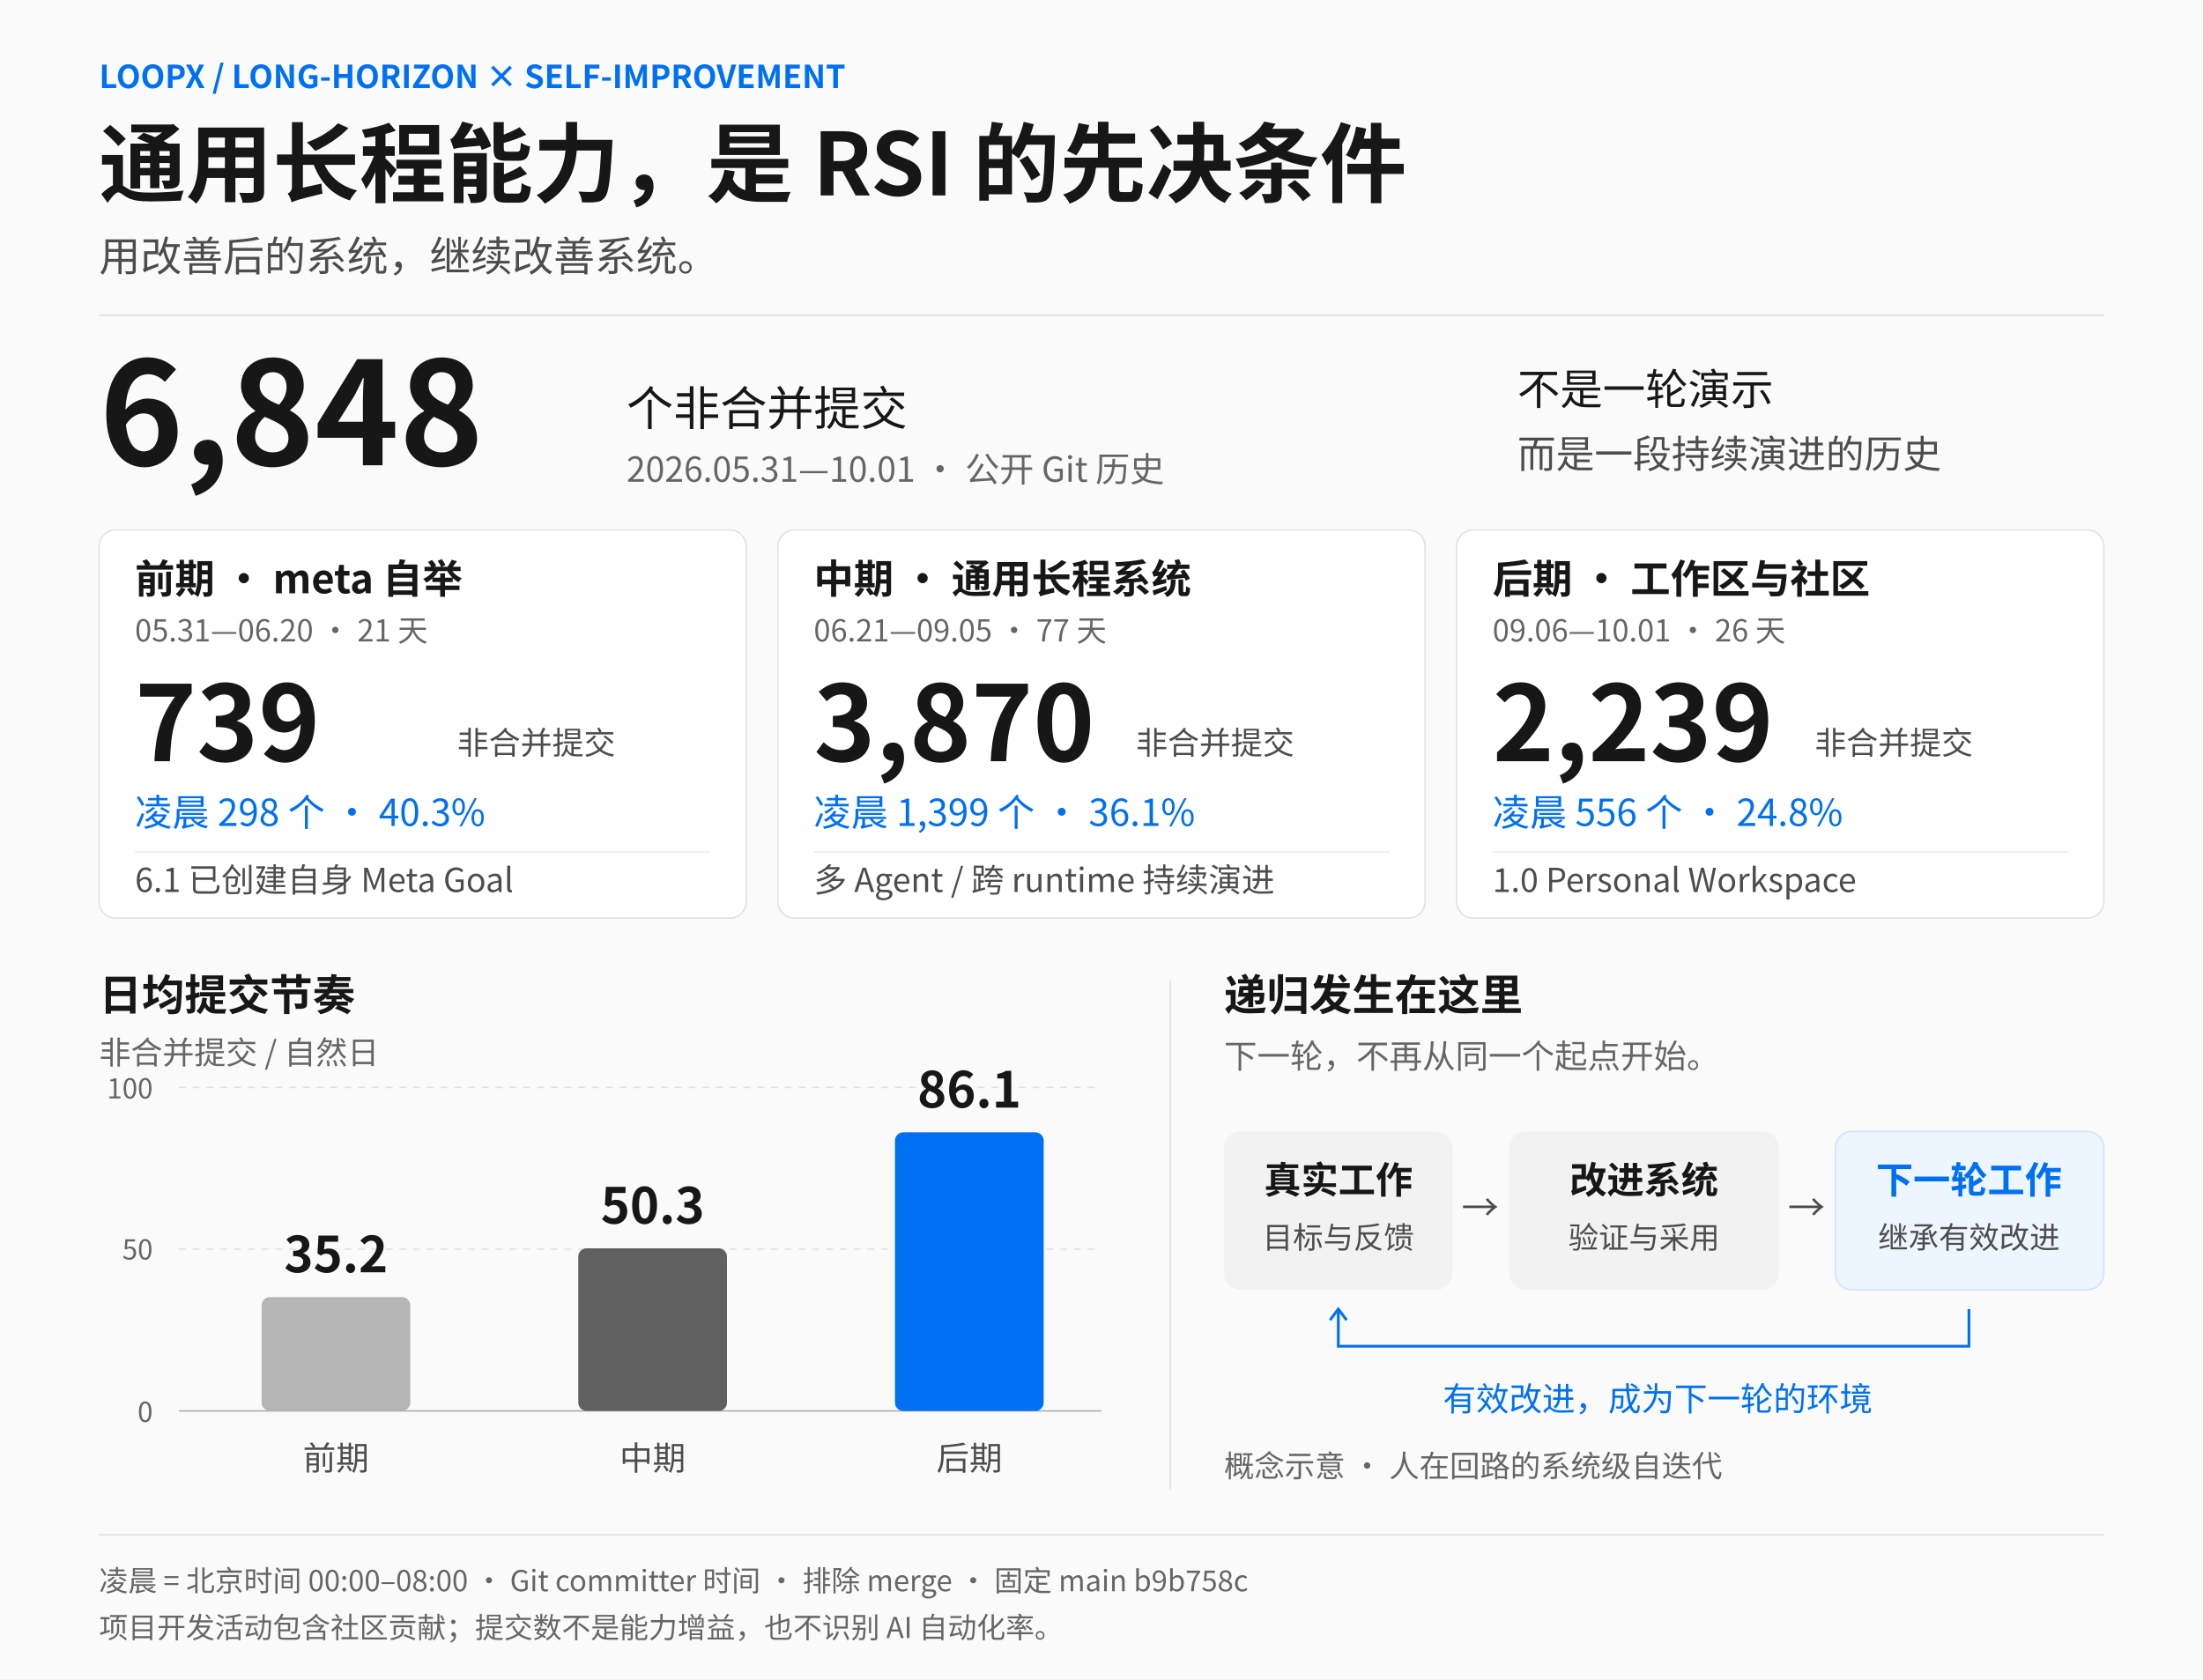
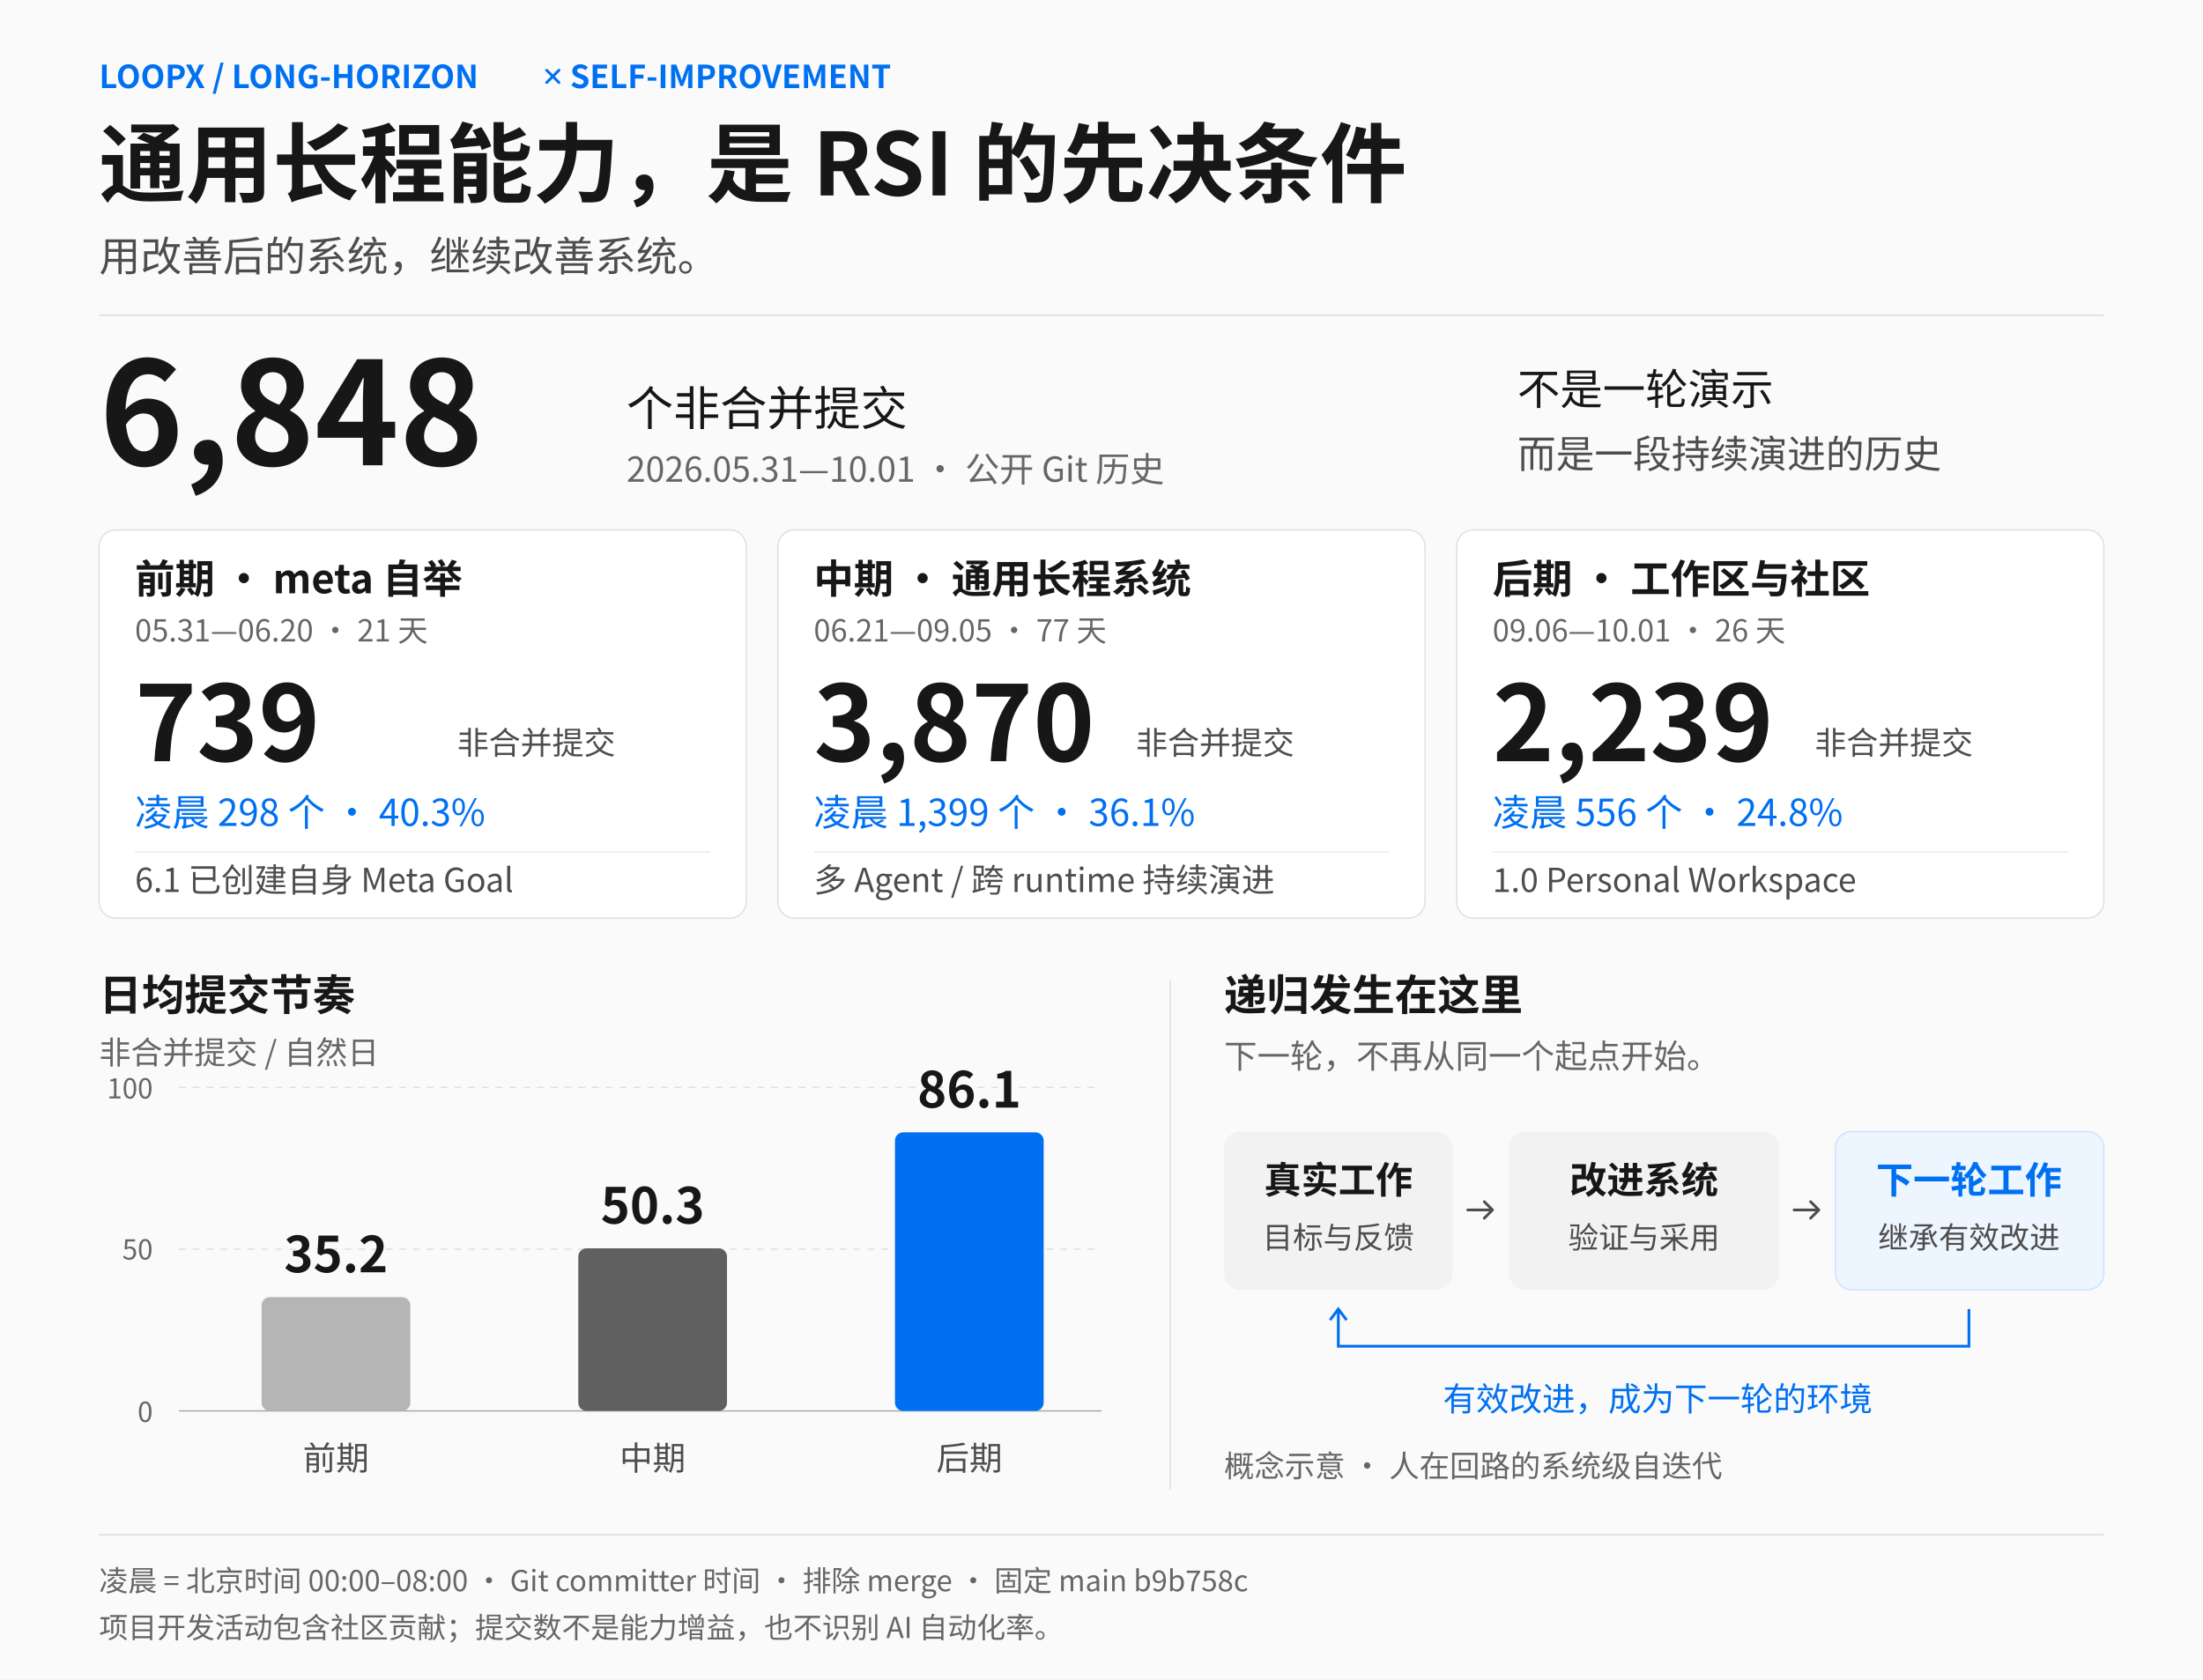
<svg xmlns="http://www.w3.org/2000/svg" width="1600" height="1220" viewBox="0 0 1600 1220">
  <rect width="1600" height="1220" fill="#fafafa" />
  <g font-family="PingFang SC,Noto Sans CJK SC,Helvetica Neue,Arial,sans-serif">
-     <text x="72" y="64" font-size="23" fill="#0070f3" font-weight="600">LOOPX  /  LONG-HORIZON × SELF-IMPROVEMENT</text>
+     <text x="72" y="64" font-size="23" fill="#0070f3" font-weight="600">LOOPX  /  LONG-HORIZON</text>
+     <path d="M397 51 L406 60 M406 51 L397 60" fill="none" stroke="#0070f3" stroke-width="2" stroke-linecap="round" />
+     <text x="414" y="64" font-size="23" fill="#0070f3" font-weight="600">SELF-IMPROVEMENT</text>
    <text x="72" y="142" font-size="63" fill="#171717" font-weight="600">通用长程能力，是 RSI 的先决条件</text>
    <text x="72" y="197" font-size="30" fill="#4d4d4d" font-weight="400">用改善后的系统，继续改善系统。</text>
    <line x1="72" x2="1528" y1="229" y2="229" stroke="#ddd" />
    <text x="72" y="338" font-size="104" fill="#171717" font-weight="600">6,848</text>
    <text x="455" y="309" font-size="34" fill="#171717" font-weight="500">个非合并提交</text>
    <text x="455" y="350" font-size="25" fill="#666" font-weight="400">2026.05.31—10.01 · 公开 Git 历史</text>
    <text x="1102" y="294" font-size="31" fill="#171717" font-weight="500">不是一轮演示</text>
    <text x="1102" y="340" font-size="28" fill="#4d4d4d" font-weight="400">而是一段持续演进的历史</text>
    <rect x="72" y="385" width="470" height="282" rx="12" fill="#fff" stroke="#e0e0e0" />
    <text x="98" y="431" font-size="29" fill="#171717" font-weight="600">前期 · meta 自举</text>
    <text x="98" y="466" font-size="22" fill="#666" font-weight="400">05.31—06.20 · 21 天</text>
    <text x="98" y="553" font-size="76" fill="#171717" font-weight="600">739</text>
    <text x="332" y="548" font-size="23" fill="#4d4d4d" font-weight="400">非合并提交</text>
    <text x="98" y="600" font-size="27" fill="#0070f3" font-weight="500">凌晨 298 个 · 40.3%</text>
    <line x1="98" x2="516" y1="619" y2="619" stroke="#ebebeb" />
    <text x="98" y="648" font-size="24" fill="#4d4d4d" font-weight="400">6.1 已创建自身 Meta Goal</text>
    <rect x="565" y="385" width="470" height="282" rx="12" fill="#fff" stroke="#e0e0e0" />
    <text x="591" y="431" font-size="29" fill="#171717" font-weight="600">中期 · 通用长程系统</text>
    <text x="591" y="466" font-size="22" fill="#666" font-weight="400">06.21—09.05 · 77 天</text>
    <text x="591" y="553" font-size="76" fill="#171717" font-weight="600">3,870</text>
    <text x="825" y="548" font-size="23" fill="#4d4d4d" font-weight="400">非合并提交</text>
    <text x="591" y="600" font-size="27" fill="#0070f3" font-weight="500">凌晨 1,399 个 · 36.1%</text>
    <line x1="591" x2="1009" y1="619" y2="619" stroke="#ebebeb" />
    <text x="591" y="648" font-size="24" fill="#4d4d4d" font-weight="400">多 Agent / 跨 runtime 持续演进</text>
    <rect x="1058" y="385" width="470" height="282" rx="12" fill="#fff" stroke="#e0e0e0" />
    <text x="1084" y="431" font-size="29" fill="#171717" font-weight="600">后期 · 工作区与社区</text>
    <text x="1084" y="466" font-size="22" fill="#666" font-weight="400">09.06—10.01 · 26 天</text>
    <text x="1084" y="553" font-size="76" fill="#171717" font-weight="600">2,239</text>
    <text x="1318" y="548" font-size="23" fill="#4d4d4d" font-weight="400">非合并提交</text>
    <text x="1084" y="600" font-size="27" fill="#0070f3" font-weight="500">凌晨 556 个 · 24.8%</text>
    <line x1="1084" x2="1502" y1="619" y2="619" stroke="#ebebeb" />
    <text x="1084" y="648" font-size="24" fill="#4d4d4d" font-weight="400">1.0 Personal Workspace</text>
    <text x="72" y="734" font-size="31" fill="#171717" font-weight="600">日均提交节奏</text>
    <text x="72" y="773" font-size="23" fill="#666" font-weight="400">非合并提交 / 自然日</text>
    <line x1="130" x2="800" y1="1025" y2="1025" stroke="#aaa" />
    <line x1="130" x2="800" y1="907.5" y2="907.5" stroke="#e0e0e0" stroke-dasharray="5 5" />
    <line x1="130" x2="800" y1="790" y2="790" stroke="#e0e0e0" stroke-dasharray="5 5" />
    <text x="111" y="1033" font-size="20" fill="#666" font-weight="400" text-anchor="end">0</text>
    <text x="111" y="915" font-size="20" fill="#666" font-weight="400" text-anchor="end">50</text>
    <text x="111" y="798" font-size="20" fill="#666" font-weight="400" text-anchor="end">100</text>
    <rect x="190" y="942.302" width="108" height="82.698" rx="6" fill="#b5b5b5" />
    <text x="244" y="924.302" font-size="36" fill="#171717" font-weight="600" text-anchor="middle">35.2</text>
    <text x="244" y="1068" font-size="24" fill="#4d4d4d" font-weight="400" text-anchor="middle">前期</text>
    <rect x="420" y="906.89" width="108" height="118.11" rx="6" fill="#606060" />
    <text x="474" y="888.89" font-size="36" fill="#171717" font-weight="600" text-anchor="middle">50.3</text>
    <text x="474" y="1068" font-size="24" fill="#4d4d4d" font-weight="400" text-anchor="middle">中期</text>
    <rect x="650" y="822.629" width="108" height="202.371" rx="6" fill="#0070f3" />
    <text x="704" y="804.629" font-size="36" fill="#171717" font-weight="600" text-anchor="middle">86.1</text>
    <text x="704" y="1068" font-size="24" fill="#4d4d4d" font-weight="400" text-anchor="middle">后期</text>
    <line x1="850" x2="850" y1="712" y2="1082" stroke="#e0e0e0" />
    <text x="889" y="734" font-size="31" fill="#171717" font-weight="600">递归发生在这里</text>
    <text x="889" y="776" font-size="24" fill="#666" font-weight="400">下一轮，不再从同一个起点开始。</text>
    <rect x="889" y="822" width="166" height="115" rx="12" fill="#f2f2f2" />
    <rect x="1096" y="822" width="196" height="115" rx="12" fill="#f2f2f2" />
    <rect x="1333" y="822" width="195" height="115" rx="12" fill="#edf5ff" stroke="#cfe3fa" />
    <text x="972" y="867" font-size="27" fill="#171717" font-weight="600" text-anchor="middle">真实工作</text>
    <text x="972" y="907" font-size="22" fill="#4d4d4d" font-weight="400" text-anchor="middle">目标与反馈</text>
    <text x="1194" y="867" font-size="27" fill="#171717" font-weight="600" text-anchor="middle">改进系统</text>
    <text x="1194" y="907" font-size="22" fill="#4d4d4d" font-weight="400" text-anchor="middle">验证与采用</text>
    <text x="1430" y="867" font-size="27" fill="#0070f3" font-weight="600" text-anchor="middle">下一轮工作</text>
    <text x="1430" y="907" font-size="22" fill="#4d4d4d" font-weight="400" text-anchor="middle">继承有效改进</text>
-     <text x="1075" y="887" font-size="27" fill="#4d4d4d" font-weight="400" text-anchor="middle">→</text>
-     <text x="1312" y="887" font-size="27" fill="#4d4d4d" font-weight="400" text-anchor="middle">→</text>
+     <g fill="none" stroke="#4d4d4d" stroke-width="2" stroke-linecap="round" stroke-linejoin="round">
+       <path d="M1066 879 H1084 M1078 873 L1084 879 L1078 885" />
+       <path d="M1303 879 H1321 M1315 873 L1321 879 L1315 885" />
+     </g>
    <path d="M1430 951 V978 H972 V951" fill="none" stroke="#0070f3" stroke-width="2" />
    <path d="M966 959 L972 951 L978 959" fill="none" stroke="#0070f3" stroke-width="2" />
    <text x="1204" y="1025" font-size="24" fill="#0070f3" font-weight="500" text-anchor="middle">有效改进，成为下一轮的环境</text>
    <text x="889" y="1073" font-size="22" fill="#666" font-weight="400">概念示意 · 人在回路的系统级自迭代</text>
    <line x1="72" x2="1528" y1="1115" y2="1115" stroke="#ddd" />
    <text x="72" y="1156" font-size="21" fill="#666" font-weight="400">凌晨 = 北京时间 00:00–08:00 · Git committer 时间 · 排除 merge · 固定 main b9b758c</text>
    <text x="72" y="1190" font-size="21" fill="#666" font-weight="400">项目开发活动包含社区贡献；提交数不是能力增益，也不识别 AI 自动化率。</text>
  </g>
</svg>
